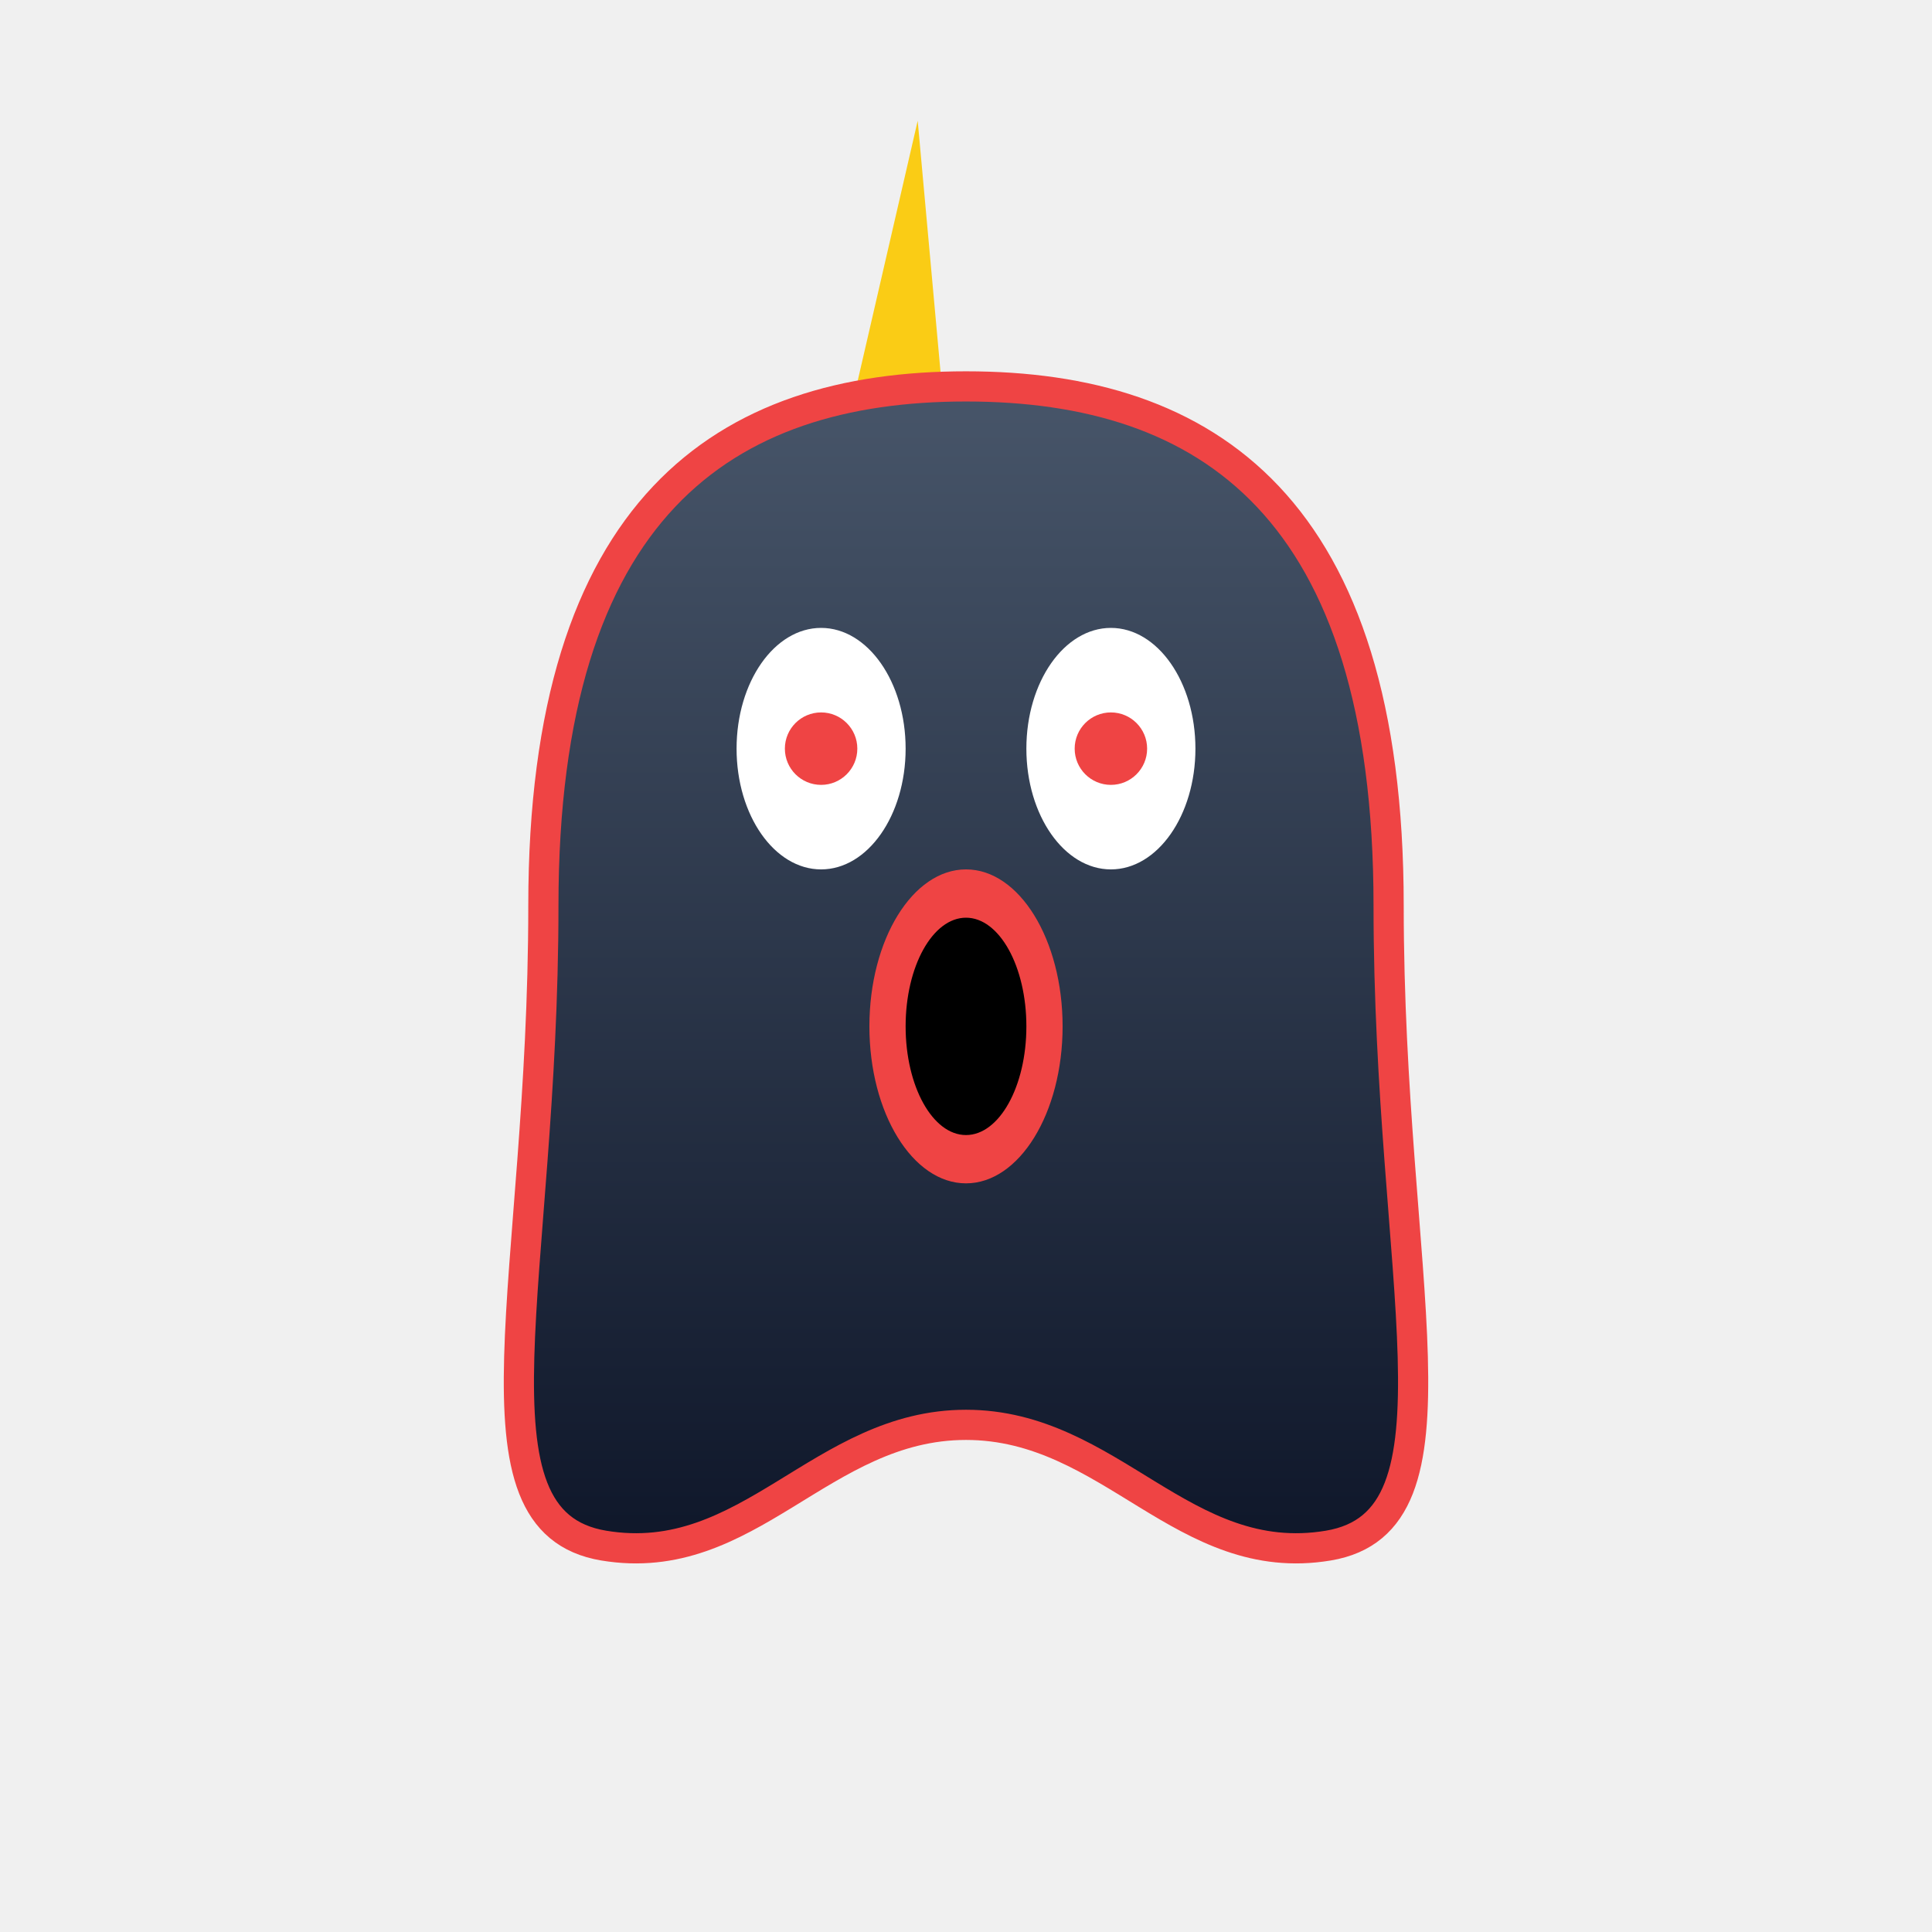
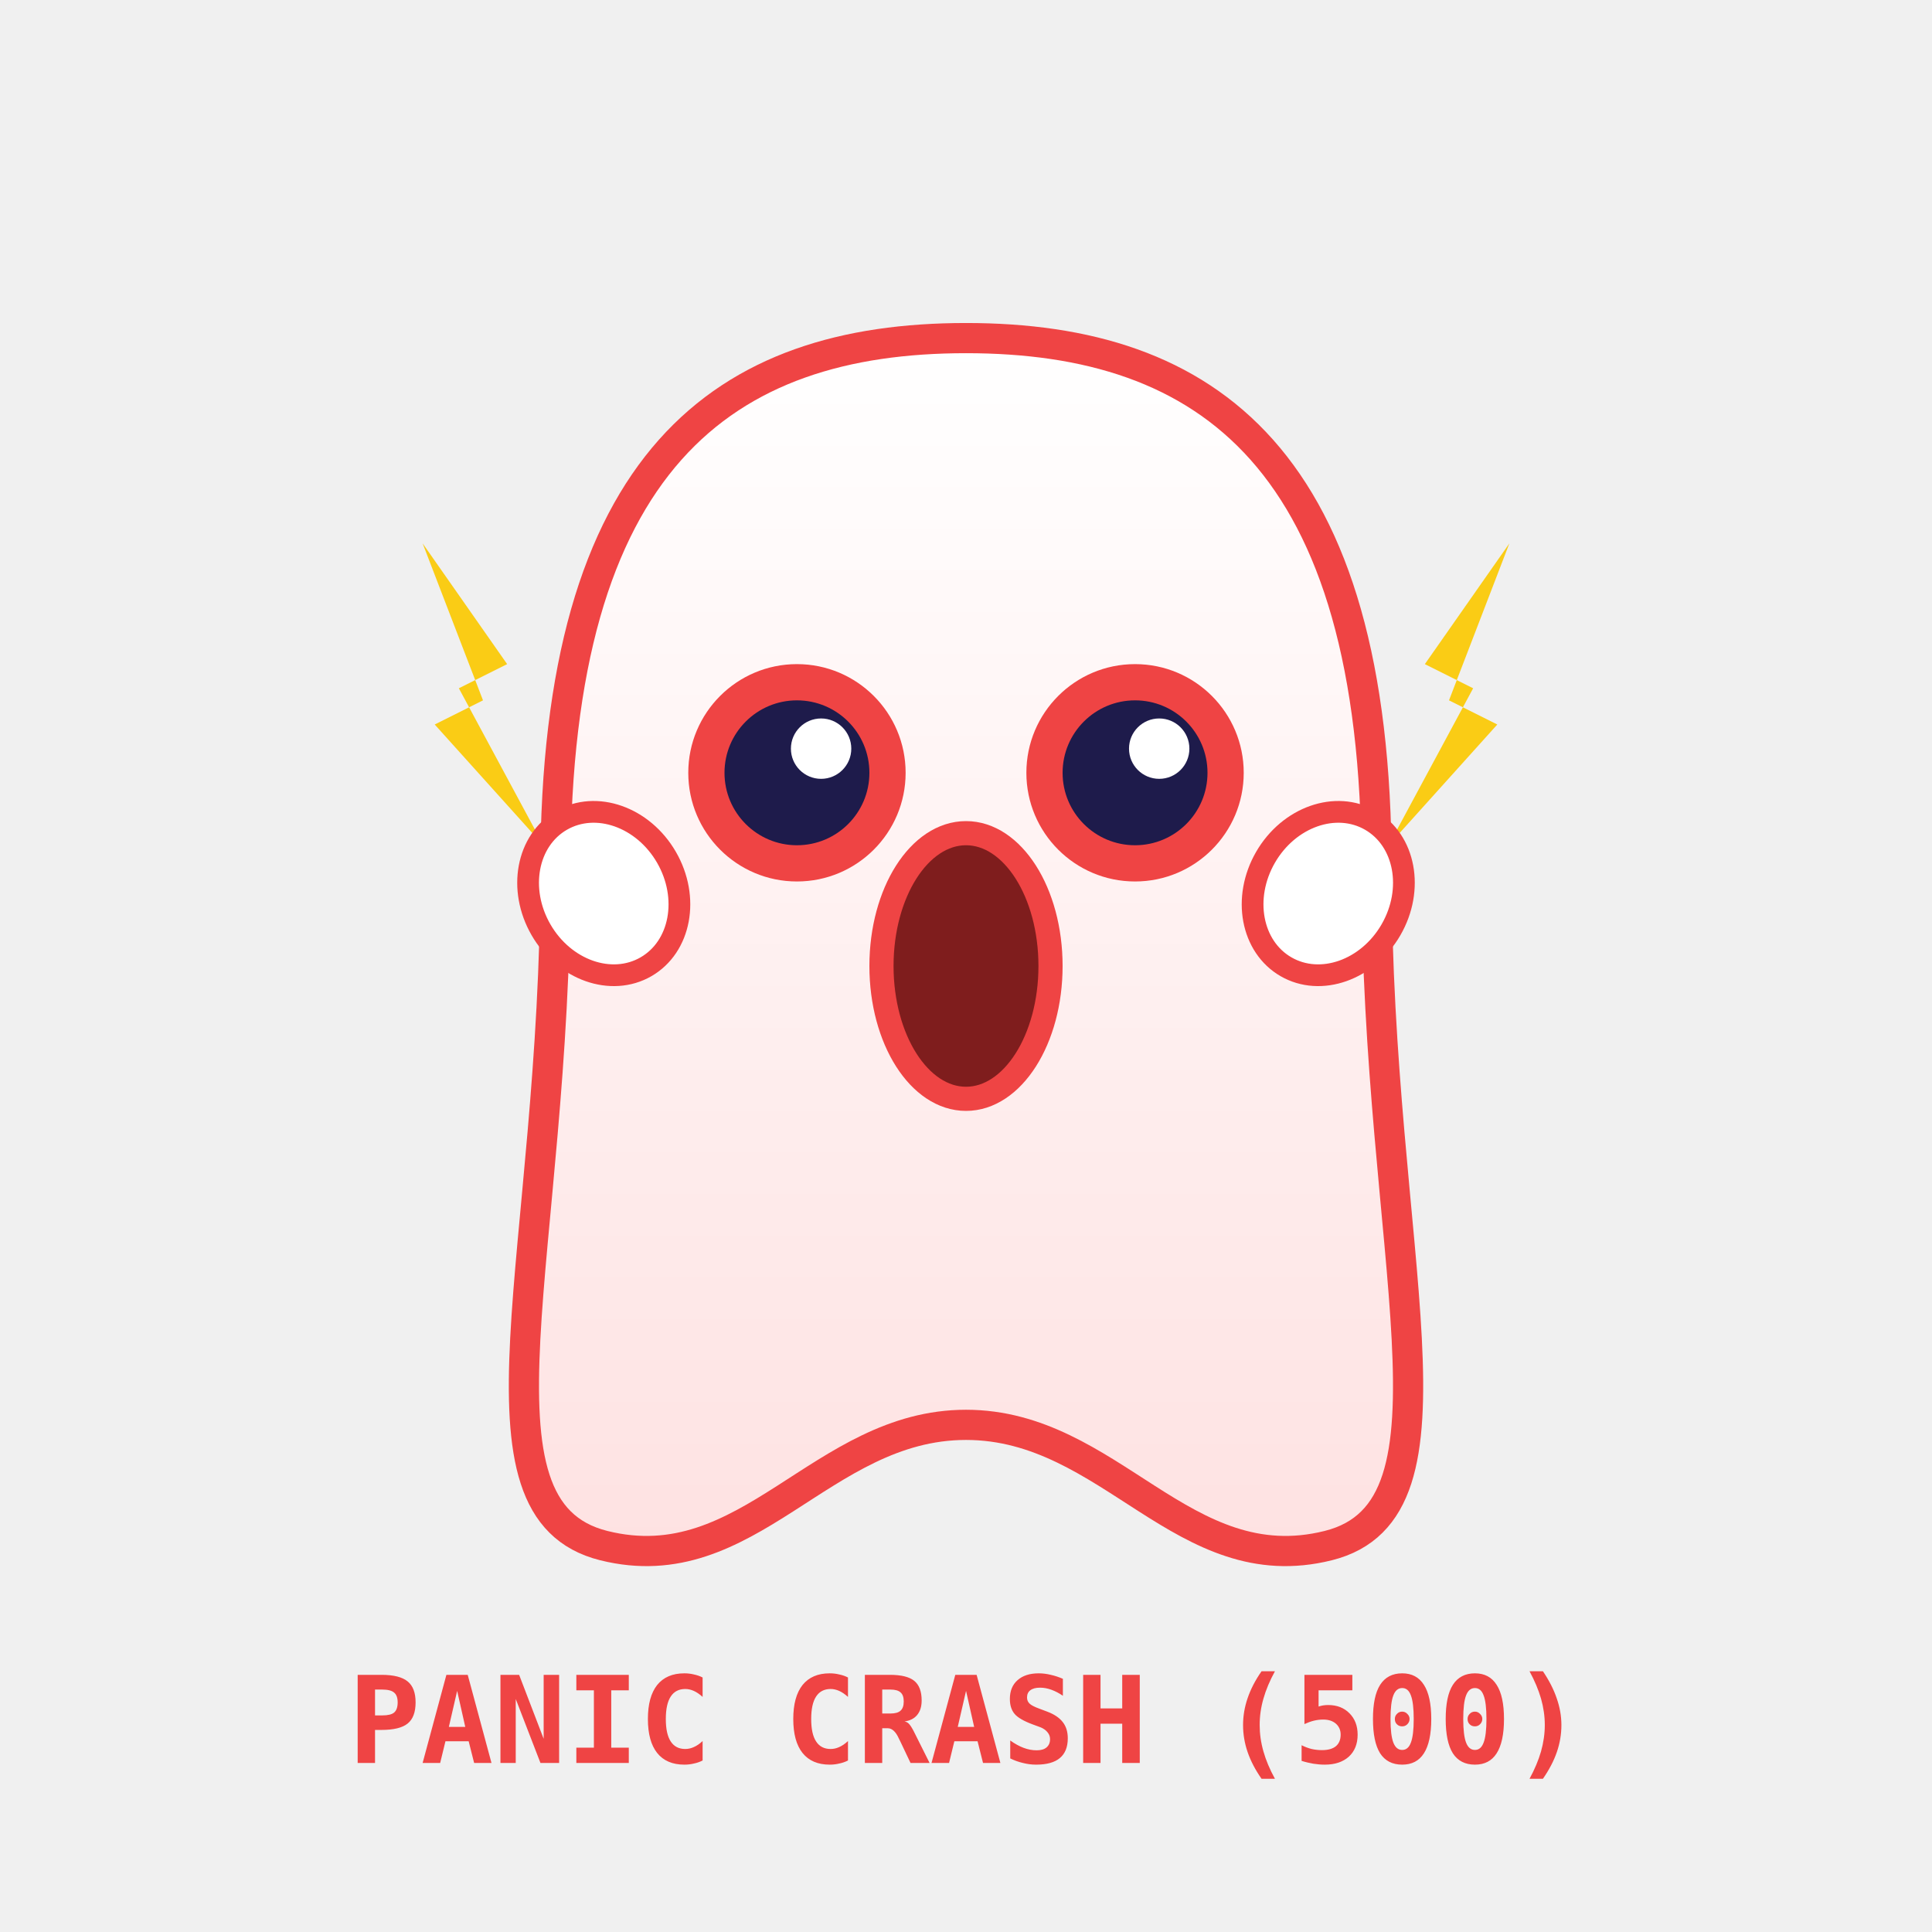
<svg xmlns="http://www.w3.org/2000/svg" viewBox="0 0 160 160" width="100%" height="100%">
  <defs>
-     <linearGradient id="crash-g" x1="0%" y1="0%" x2="0%" y2="100%">
-       <stop offset="0%" stop-color="#475569" />
-       <stop offset="100%" stop-color="#0f172a" />
+     <linearGradient id="g-body" x1="0%" y1="0%" x2="0%" y2="100%">
+       <stop offset="0%" stop-color="#ffffff" />
+       <stop offset="100%" stop-color="#fee2e2" />
    </linearGradient>
  </defs>
  <style>
-     @keyframes screamPulse {
-       0%, 100% { transform: scale(1); }
-       50% { transform: scale(1.08) translateY(-4px); }
+     @keyframes terrorShiver {
+       0%, 100% { transform: translate(0, 0) scale(1); }
+       15% { transform: translate(-3px, 2px) scale(1.03); }
+       30% { transform: translate(3px, -2px) scale(0.97); }
+       45% { transform: translate(-2px, -3px) scale(1.02); }
+       60% { transform: translate(3px, 2px) scale(0.98); }
+       75% { transform: translate(-3px, -1px) scale(1.01); }
    }
-     @keyframes lightningZap {
+     @keyframes shockLightning {
      0%, 100% { opacity: 0; }
-       20%, 40% { opacity: 1; }
+       50% { opacity: 1; }
    }
-     .screaming { animation: screamPulse 1.2s infinite ease-in-out; transform-origin: 80px 100px; }
-     .zap { animation: lightningZap 1.5s infinite; }
+     .ghost-spooked { animation: terrorShiver 0.25s infinite; transform-origin: 80px 80px; }
+     .zap { animation: shockLightning 0.5s infinite; }
  </style>
-   <polygon points="76,10 70,36 82,36 74,62 88,32 78,32" fill="#facc15" class="zap" />
-   <g class="screaming">
-     <path d="M 45 75 C 45 42 60 32 80 32 C 100 32 115 42 115 75 C 115 106 122 126 110 128 C 98 130 92 118 80 118 C 68 118 62 130 50 128 C 38 126 45 106 45 75 Z" fill="url(#crash-g)" stroke="#ef4444" stroke-width="2.5" />
-     <ellipse cx="68" cy="62" rx="7" ry="10" fill="#ffffff" />
-     <circle cx="68" cy="62" r="3" fill="#ef4444" />
-     <ellipse cx="92" cy="62" rx="7" ry="10" fill="#ffffff" />
-     <circle cx="92" cy="62" r="3" fill="#ef4444" />
-     <ellipse cx="80" cy="85" rx="8" ry="13" fill="#ef4444" />
-     <ellipse cx="80" cy="85" rx="5" ry="9" fill="#000000" />
+   <g class="zap">
+     <polygon points="35,45 42,55 38,57 45,70 36,60 40,58" fill="#facc15" />
+     <polygon points="125,45 118,55 122,57 115,70 124,60 120,58" fill="#facc15" />
  </g>
+   <g class="ghost-spooked">
+     <path d="M 46 72 C 46 38 60 28 80 28 C 100 28 114 38 114 72 C 114 104 122 125 110 128 C 98 131 92 118 80 118 C 68 118 62 131 50 128 C 38 125 46 104 46 72 Z" fill="url(#g-body)" stroke="#ef4444" stroke-width="2.5" />
+     <circle cx="66" cy="64" r="9" fill="#ef4444" />
+     <circle cx="66" cy="64" r="6" fill="#1e1b4b" />
+     <circle cx="68" cy="62" r="2.5" fill="#ffffff" />
+     <circle cx="94" cy="64" r="9" fill="#ef4444" />
+     <circle cx="94" cy="64" r="6" fill="#1e1b4b" />
+     <circle cx="96" cy="62" r="2.5" fill="#ffffff" />
+     <ellipse cx="80" cy="80" rx="7" ry="11" fill="#7f1d1d" stroke="#ef4444" stroke-width="2" />
+     <ellipse cx="50" cy="74" rx="6" ry="7" fill="#ffffff" stroke="#ef4444" stroke-width="1.8" transform="rotate(-30 50 74)" />
+     <ellipse cx="110" cy="74" rx="6" ry="7" fill="#ffffff" stroke="#ef4444" stroke-width="1.8" transform="rotate(30 110 74)" />
+   </g>
+   <text x="80" y="146" font-family="monospace" font-size="10" font-weight="bold" fill="#ef4444" text-anchor="middle">PANIC CRASH (500)</text>
</svg>
